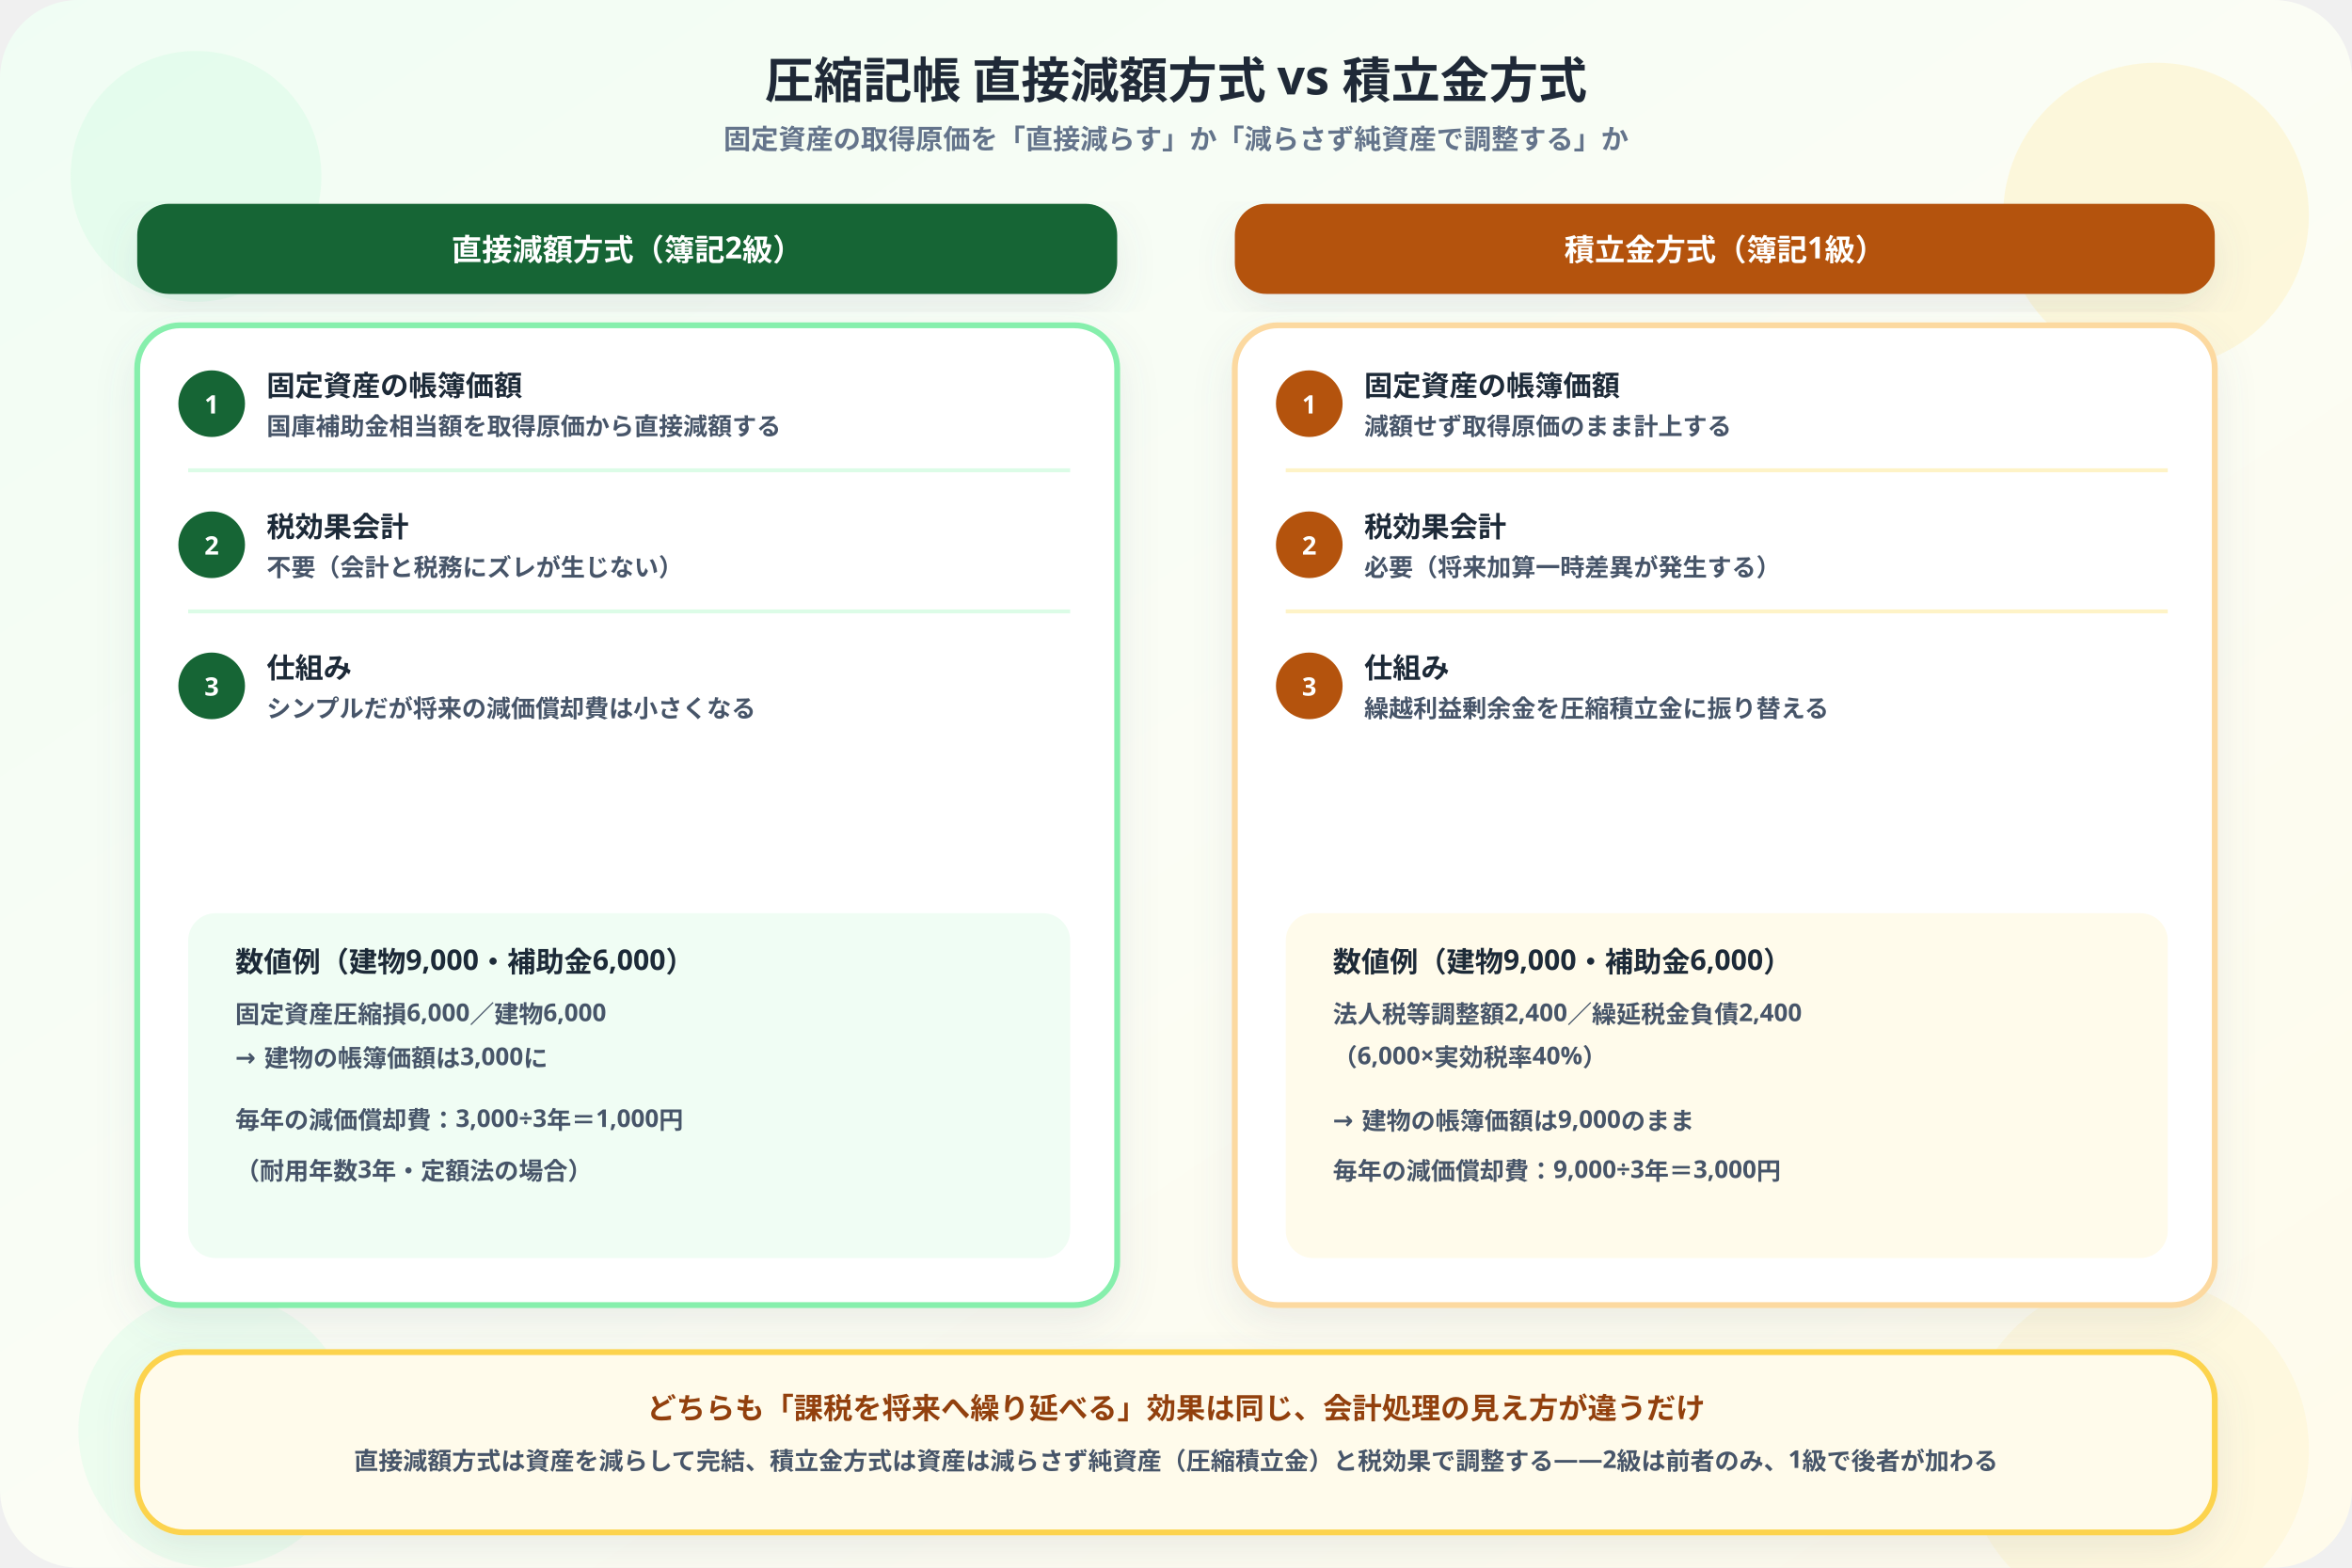
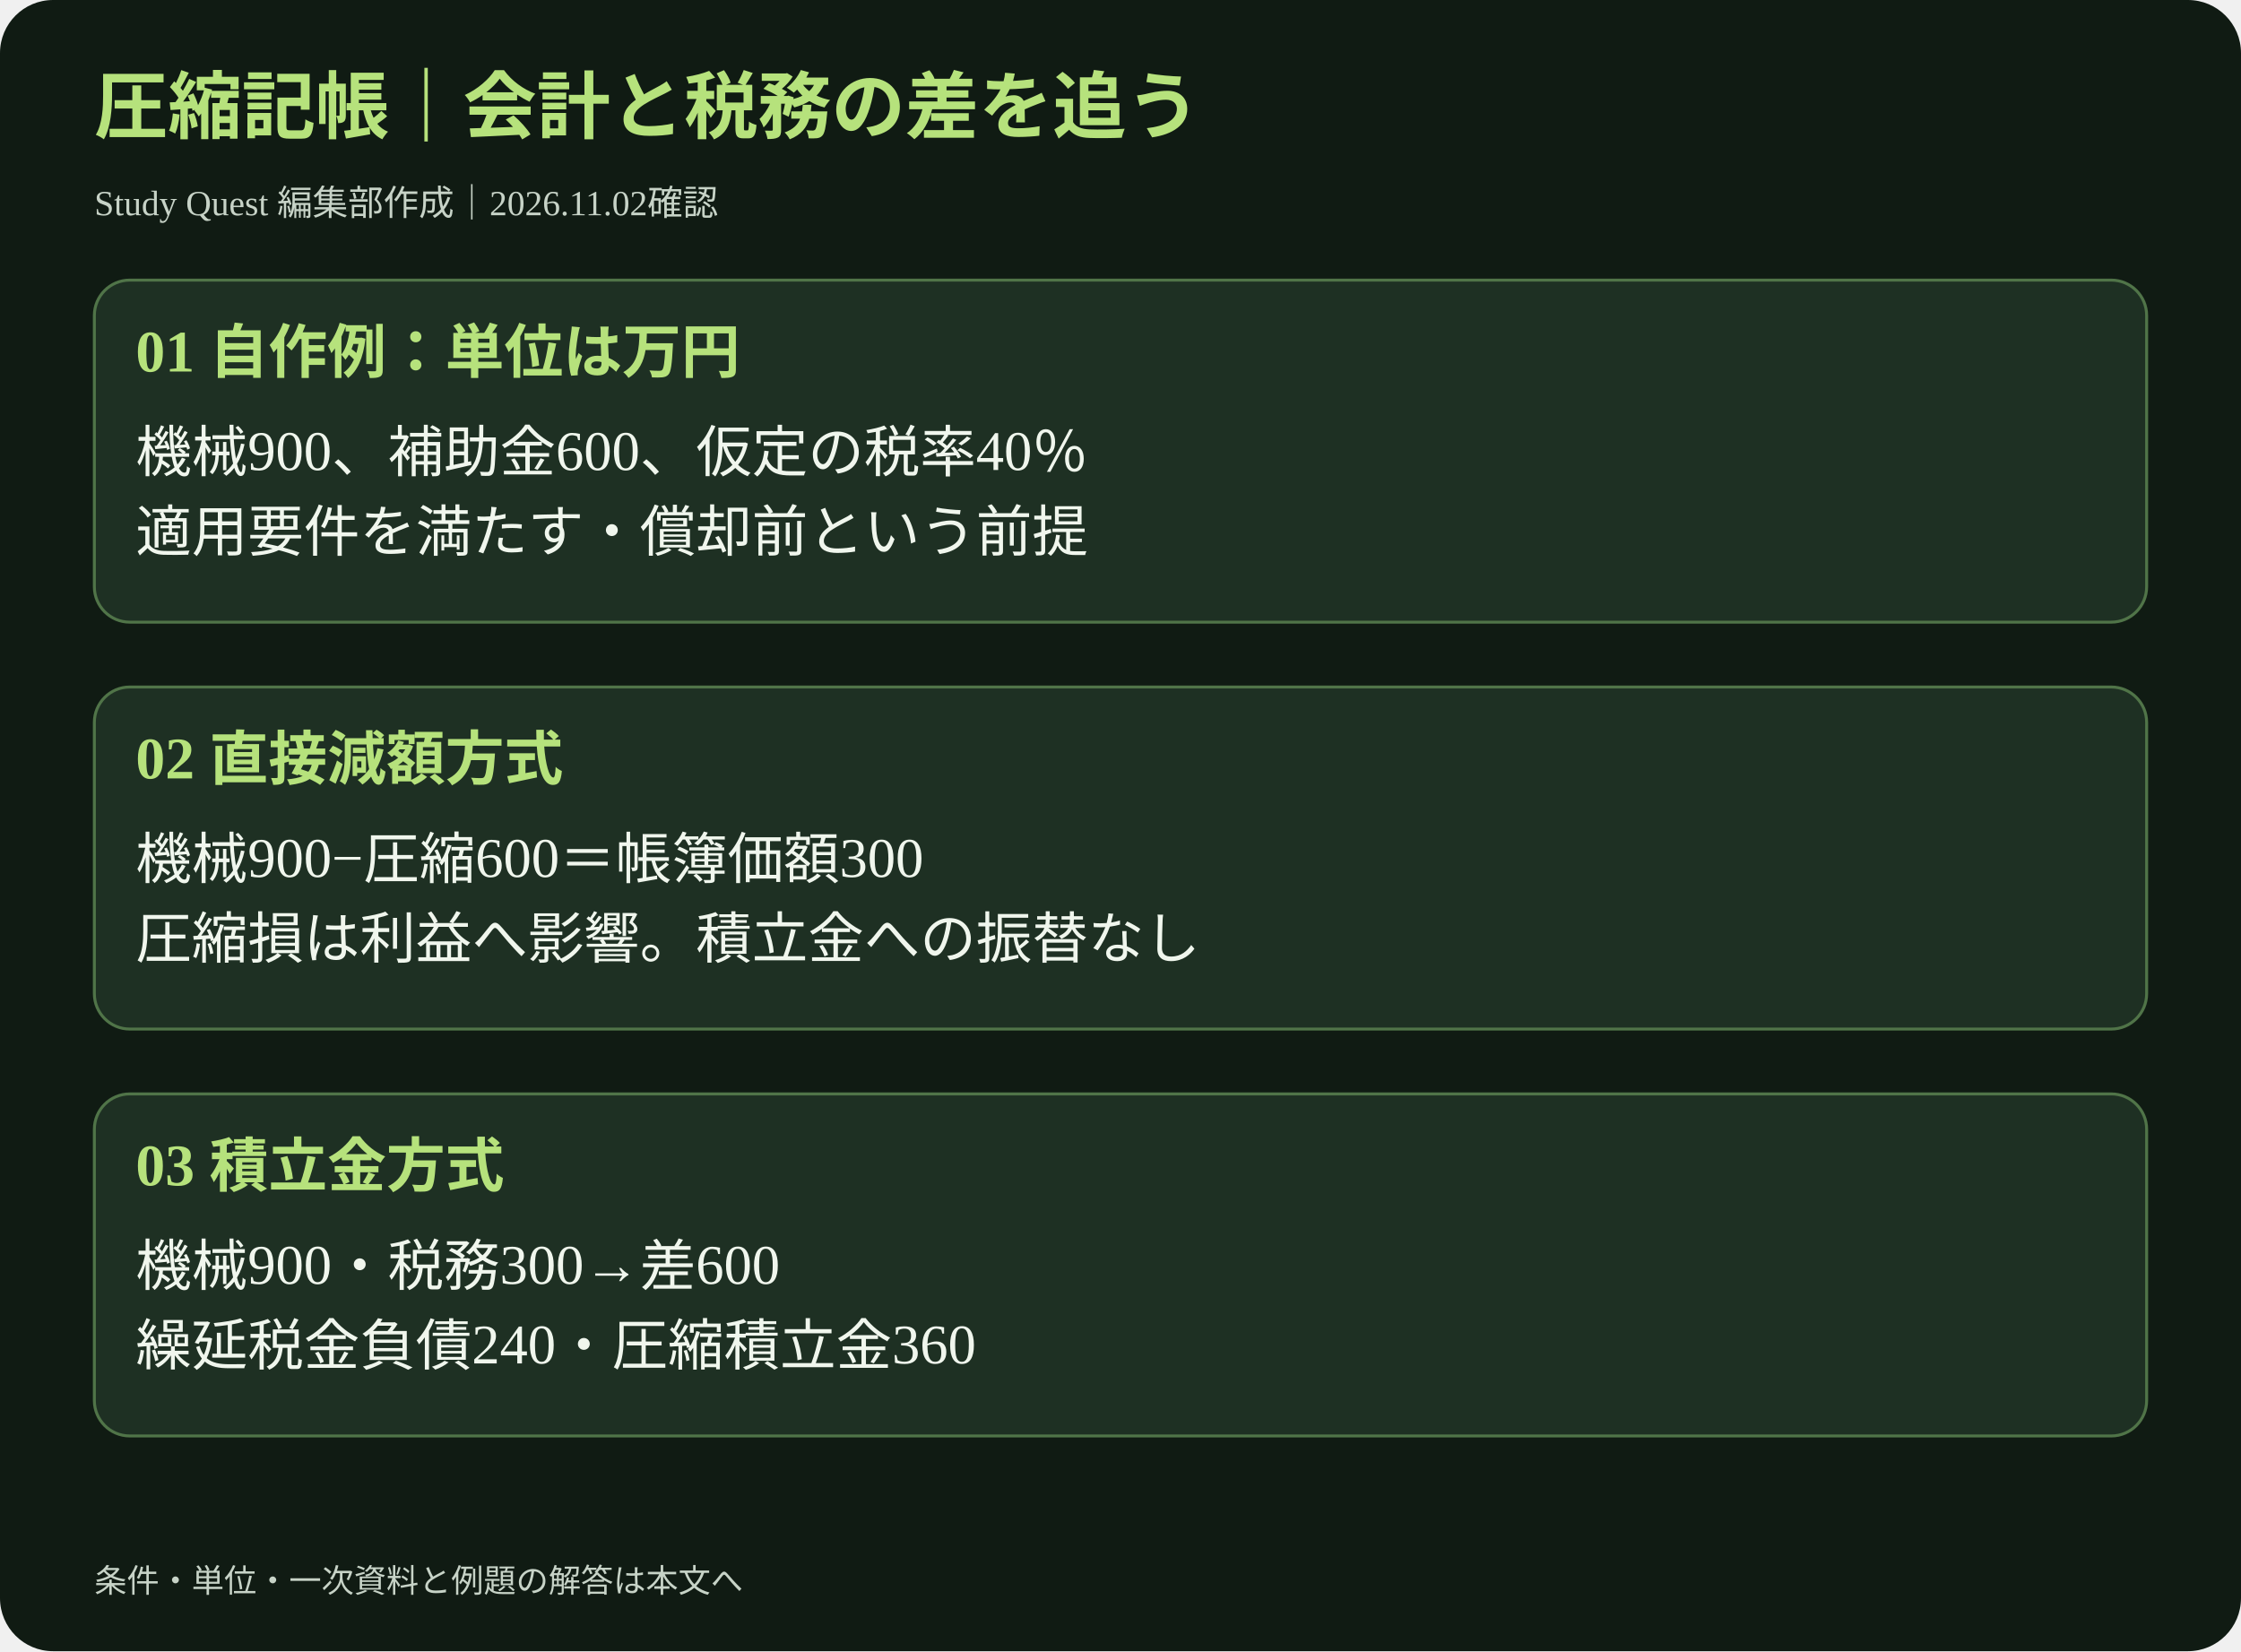
- <svg xmlns="http://www.w3.org/2000/svg" width="1200" height="800" viewBox="0 0 1200 800" role="img" aria-labelledby="title desc">
-   <defs>
-     <linearGradient id="bg" x1="0" y1="0" x2="1" y2="1">
-       <stop offset="0" stop-color="#f0fdf4" />
-       <stop offset="0.5" stop-color="#fbfdf5" />
-       <stop offset="1" stop-color="#fffbeb" />
-     </linearGradient>
-     <filter id="softShadow" x="-20%" y="-20%" width="140%" height="140%">
-       <feDropShadow dx="0" dy="8" stdDeviation="10" flood-color="#667085" flood-opacity="0.12" />
-     </filter>
-     <style>
-       .title{font-family:"Noto Sans JP", system-ui, sans-serif;font-size:25px;font-weight:800;fill:#1f2937}
-       .sub{font-family:"Noto Sans JP", system-ui, sans-serif;font-size:14px;font-weight:600;fill:#64748b}
-       .colhead{font-family:"Noto Sans JP", system-ui, sans-serif;font-size:15.5px;font-weight:800;fill:#ffffff}
-       .ptnum{font-family:"Noto Sans JP", system-ui, sans-serif;font-size:13px;font-weight:800;fill:#ffffff}
-       .ptname{font-family:"Noto Sans JP", system-ui, sans-serif;font-size:14.5px;font-weight:800;fill:#1f2937}
-       .ptbody{font-family:"Noto Sans JP", system-ui, sans-serif;font-size:12.5px;font-weight:600;fill:#475569}
-       .banner{font-family:"Noto Sans JP", system-ui, sans-serif;font-size:15px;font-weight:800;fill:#92400e}
-       .bannersmall{font-family:"Noto Sans JP", system-ui, sans-serif;font-size:12.5px;font-weight:600;fill:#475569}
-     </style>
-   </defs>
-   <rect width="1200" height="800" rx="40" fill="url(#bg)" />
-   <circle cx="100" cy="90" r="64" fill="#dcfce7" opacity="0.6" />
-   <circle cx="1100" cy="110" r="78" fill="#fef3c7" opacity="0.55" />
-   <circle cx="1090" cy="740" r="88" fill="#fef3c7" opacity="0.4" />
-   <circle cx="110" cy="730" r="70" fill="#dcfce7" opacity="0.45" />
-   <text x="600" y="50" text-anchor="middle" class="title">圧縮記帳 直接減額方式 vs 積立金方式</text>
-   <text x="600" y="76" text-anchor="middle" class="sub">固定資産の取得原価を「直接減らす」か「減らさず純資産で調整する」か</text>
-   <g filter="url(#softShadow)">
-     <rect x="70" y="104" width="500" height="46" rx="16" fill="#166534" />
-     <text x="320" y="133" text-anchor="middle" class="colhead">直接減額方式（簿記2級）</text>
-   </g>
-   <g filter="url(#softShadow)">
-     <rect x="70" y="166" width="500" height="500" rx="22" fill="#ffffff" stroke="#86efac" stroke-width="3" />
-     <circle cx="108" cy="206" r="17" fill="#166534" />
-     <text x="108" y="211" text-anchor="middle" class="ptnum">1</text>
-     <text x="136" y="202" class="ptname">固定資産の帳簿価額</text>
-     <text x="136" y="222" class="ptbody">国庫補助金相当額を取得原価から直接減額する</text>
-     <line x1="96" y1="240" x2="546" y2="240" stroke="#dcfce7" stroke-width="2" />
-     <circle cx="108" cy="278" r="17" fill="#166534" />
-     <text x="108" y="283" text-anchor="middle" class="ptnum">2</text>
-     <text x="136" y="274" class="ptname">税効果会計</text>
-     <text x="136" y="294" class="ptbody">不要（会計と税務にズレが生じない）</text>
-     <line x1="96" y1="312" x2="546" y2="312" stroke="#dcfce7" stroke-width="2" />
-     <circle cx="108" cy="350" r="17" fill="#166534" />
-     <text x="108" y="355" text-anchor="middle" class="ptnum">3</text>
-     <text x="136" y="346" class="ptname">仕組み</text>
-     <text x="136" y="366" class="ptbody">シンプルだが将来の減価償却費は小さくなる</text>
-     <rect x="96" y="466" width="450" height="176" rx="14" fill="#f0fdf4" />
-     <text x="120" y="496" class="ptname" fill="#166534">数値例（建物9,000・補助金6,000）</text>
-     <text x="120" y="522" class="ptbody">固定資産圧縮損6,000／建物6,000</text>
-     <text x="120" y="544" class="ptbody">→ 建物の帳簿価額は3,000に</text>
-     <text x="120" y="576" class="ptbody">毎年の減価償却費：3,000÷3年＝1,000円</text>
-     <text x="120" y="602" class="ptbody">（耐用年数3年・定額法の場合）</text>
-   </g>
-   <g filter="url(#softShadow)">
-     <rect x="630" y="104" width="500" height="46" rx="16" fill="#B45309" />
-     <text x="880" y="133" text-anchor="middle" class="colhead">積立金方式（簿記1級）</text>
-   </g>
-   <g filter="url(#softShadow)">
-     <rect x="630" y="166" width="500" height="500" rx="22" fill="#ffffff" stroke="#FCD9A0" stroke-width="3" />
-     <circle cx="668" cy="206" r="17" fill="#B45309" />
-     <text x="668" y="211" text-anchor="middle" class="ptnum">1</text>
-     <text x="696" y="202" class="ptname">固定資産の帳簿価額</text>
-     <text x="696" y="222" class="ptbody">減額せず取得原価のまま計上する</text>
-     <line x1="656" y1="240" x2="1106" y2="240" stroke="#FEF3C7" stroke-width="2" />
-     <circle cx="668" cy="278" r="17" fill="#B45309" />
-     <text x="668" y="283" text-anchor="middle" class="ptnum">2</text>
-     <text x="696" y="274" class="ptname">税効果会計</text>
-     <text x="696" y="294" class="ptbody">必要（将来加算一時差異が発生する）</text>
-     <line x1="656" y1="312" x2="1106" y2="312" stroke="#FEF3C7" stroke-width="2" />
-     <circle cx="668" cy="350" r="17" fill="#B45309" />
-     <text x="668" y="355" text-anchor="middle" class="ptnum">3</text>
-     <text x="696" y="346" class="ptname">仕組み</text>
-     <text x="696" y="366" class="ptbody">繰越利益剰余金を圧縮積立金に振り替える</text>
-     <rect x="656" y="466" width="450" height="176" rx="14" fill="#FFFBEB" />
-     <text x="680" y="496" class="ptname" fill="#92400E">数値例（建物9,000・補助金6,000）</text>
-     <text x="680" y="522" class="ptbody">法人税等調整額2,400／繰延税金負債2,400</text>
-     <text x="680" y="544" class="ptbody">（6,000×実効税率40%）</text>
-     <text x="680" y="576" class="ptbody">→ 建物の帳簿価額は9,000のまま</text>
-     <text x="680" y="602" class="ptbody">毎年の減価償却費：9,000÷3年＝3,000円</text>
-   </g>
-   <g filter="url(#softShadow)">
-     <rect x="70" y="690" width="1060" height="92" rx="24" fill="#fffbeb" stroke="#fcd34d" stroke-width="3" />
-     <text x="600" y="724" text-anchor="middle" class="banner">どちらも「課税を将来へ繰り延べる」効果は同じ、会計処理の見え方が違うだけ</text>
-     <text x="600" y="750" text-anchor="middle" class="bannersmall">直接減額方式は資産を減らして完結、積立金方式は資産は減らさず純資産（圧縮積立金）と税効果で調整する——2級は前者のみ、1級で後者が加わる</text>
+ <svg xmlns="http://www.w3.org/2000/svg" width="760" height="560" viewBox="0 0 760 560" role="img" aria-labelledby="title desc">
+   <rect width="760" height="560" rx="18" fill="#101B13" />
+   <g font-family="M PLUS 1, Hiragino Kaku Gothic ProN, sans-serif">
+     <text x="32" y="45" font-size="25" font-weight="700" fill="#B6E27C">圧縮記帳｜会計と税務の差を追う</text>
+     <text x="32" y="73" font-size="12" fill="#C7D3C7">Study Quest 編集部作成｜2026.11.02確認</text>
+     <rect x="32" y="95" width="696" height="116" rx="12" fill="#1E3023" stroke="#507448" />
+     <text x="46" y="126" font-size="20" font-weight="700" fill="#B6E27C">01  自作例：単位は万円</text>
+     <text x="46" y="160" font-size="19" fill="#F0F6ED">機械900、補助金600、仮定の税率40％</text>
+     <text x="46" y="187" font-size="19" fill="#F0F6ED">適用要件を満たす・償却前という前提</text>
+     <rect x="32" y="233" width="696" height="116" rx="12" fill="#1E3023" stroke="#507448" />
+     <text x="46" y="264" font-size="20" font-weight="700" fill="#B6E27C">02  直接減額方式</text>
+     <text x="46" y="298" font-size="19" fill="#F0F6ED">機械900−圧縮600＝帳簿価額300</text>
+     <text x="46" y="325" font-size="19" fill="#F0F6ED">圧縮損は利益へ影響。積立金への振替なし</text>
+     <rect x="32" y="371" width="696" height="116" rx="12" fill="#1E3023" stroke="#507448" />
+     <text x="46" y="402" font-size="20" font-weight="700" fill="#B6E27C">03  積立金方式</text>
+     <text x="46" y="436" font-size="19" fill="#F0F6ED">機械900・税務300→差600</text>
+     <text x="46" y="463" font-size="19" fill="#F0F6ED">繰延税金負債240・圧縮積立金360</text>
+     <text x="32" y="540" font-size="11" fill="#C7D3C7">条件・単位・一次資料と例題の解答は本文へ</text>
  </g>
</svg>
